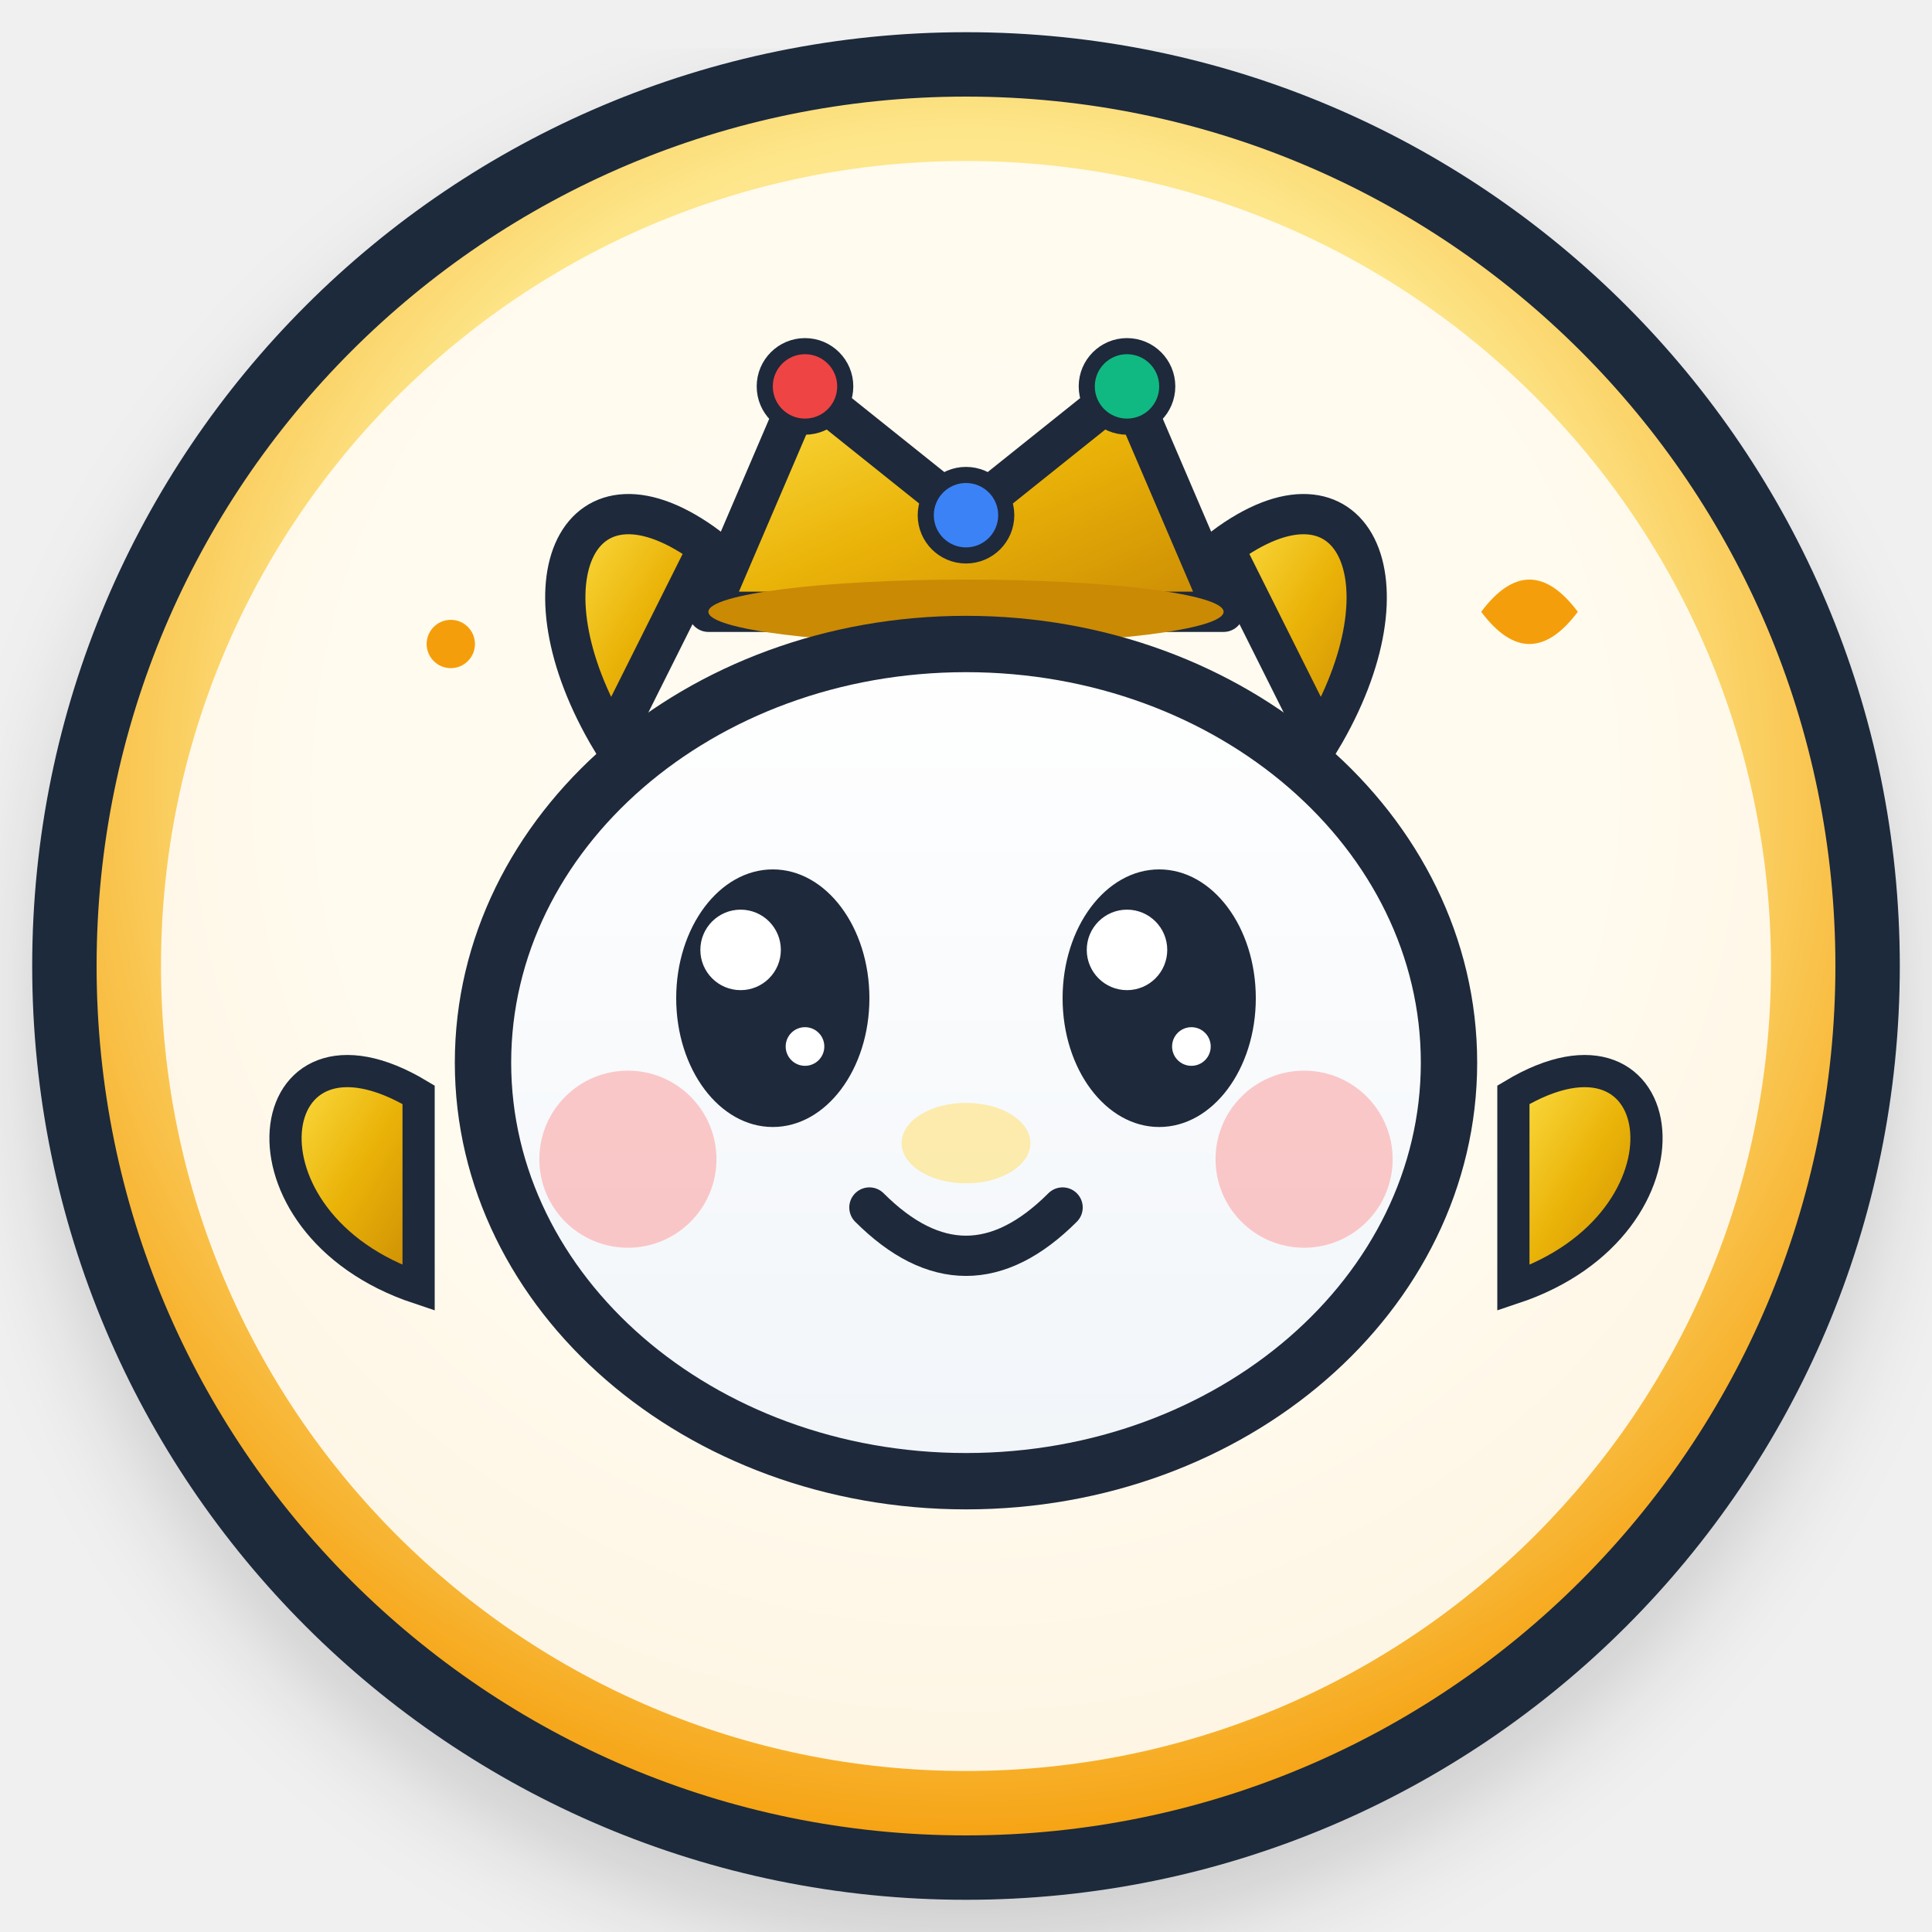
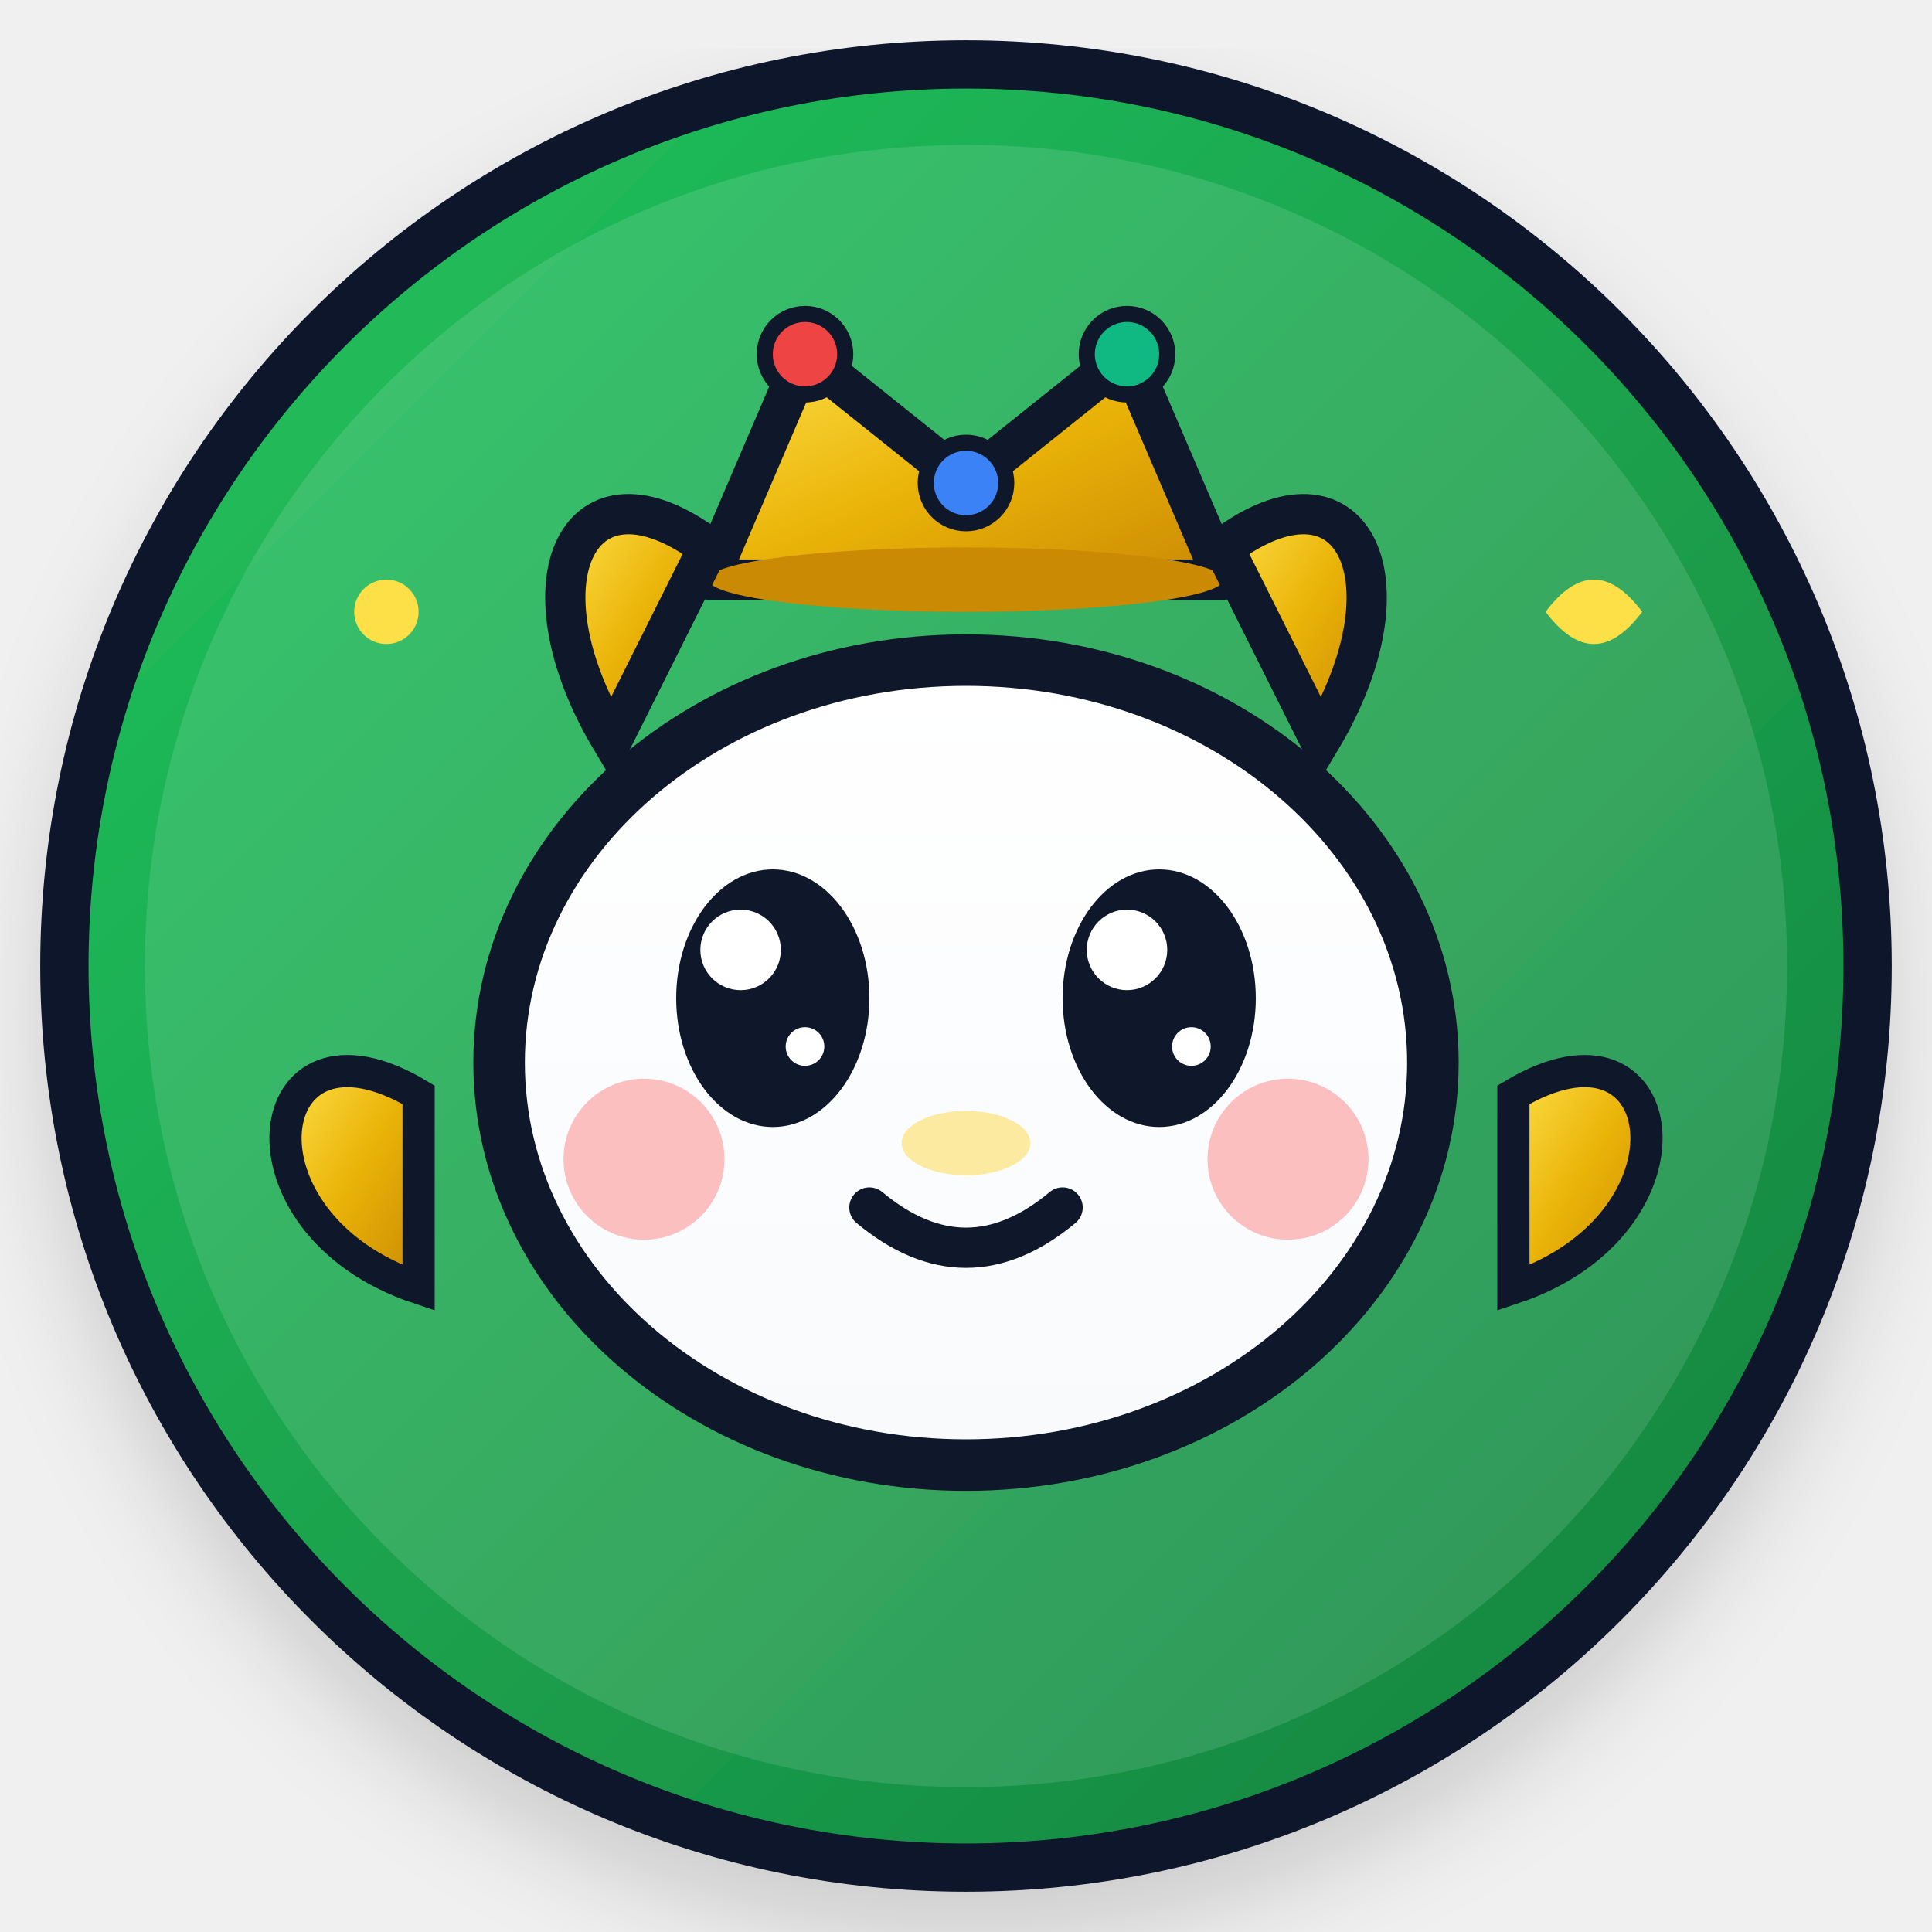
<svg xmlns="http://www.w3.org/2000/svg" viewBox="0 0 120 120" fill="none">
  <defs>
-     <radialGradient id="bgGlow" cx="50%" cy="40%" r="60%">
-       <stop offset="0%" stop-color="#FEF3C7" />
-       <stop offset="60%" stop-color="#FDE68A" />
-       <stop offset="100%" stop-color="#F59E0B" />
-     </radialGradient>
+     <linearGradient id="dragonGreenBg" x1="0%" y1="0%" x2="100%" y2="100%">
+       <stop offset="0%" stop-color="#22C55E" />
+       <stop offset="100%" stop-color="#15803D" />
+     </linearGradient>
    <linearGradient id="dragonWhite" x1="0%" y1="0%" x2="0%" y2="100%">
      <stop offset="0%" stop-color="#FFFFFF" />
-       <stop offset="100%" stop-color="#F1F5F9" />
+       <stop offset="100%" stop-color="#F8FAFC" />
    </linearGradient>
    <linearGradient id="crownGold" x1="0%" y1="0%" x2="100%" y2="100%">
      <stop offset="0%" stop-color="#FDE047" />
      <stop offset="50%" stop-color="#EAB308" />
      <stop offset="100%" stop-color="#CA8A04" />
    </linearGradient>
    <filter id="softShadow" x="-10%" y="-10%" width="120%" height="120%">
      <feDropShadow dx="0" dy="3" stdDeviation="3" flood-opacity="0.15" />
    </filter>
  </defs>
-   <circle cx="60" cy="60" r="56" fill="url(#bgGlow)" stroke="#1E293B" stroke-width="4" filter="url(#softShadow)" />
-   <circle cx="60" cy="60" r="50" fill="#FFFDF8" opacity="0.9" />
-   <g transform="translate(42, 16)">
-     <path d="M2 22 L8 8 L18 16 L28 8 L34 22 Z" fill="url(#crownGold)" stroke="#1E293B" stroke-width="2.5" stroke-linejoin="round" />
-     <circle cx="8" cy="8" r="2.5" fill="#EF4444" stroke="#1E293B" stroke-width="1" />
-     <circle cx="18" cy="16" r="2.5" fill="#3B82F6" stroke="#1E293B" stroke-width="1" />
-     <circle cx="28" cy="8" r="2.5" fill="#10B981" stroke="#1E293B" stroke-width="1" />
+   <circle cx="60" cy="60" r="56" fill="url(#dragonGreenBg)" stroke="#0F172A" stroke-width="3" filter="url(#softShadow)" />
+   <circle cx="60" cy="60" r="51" fill="#FFFFFF" opacity="0.12" />
+   <g transform="translate(42, 14)">
+     <path d="M2 22 L8 8 L18 16 L28 8 L34 22 Z" fill="url(#crownGold)" stroke="#0F172A" stroke-width="2.5" stroke-linejoin="round" />
+     <circle cx="8" cy="8" r="2.5" fill="#EF4444" stroke="#0F172A" stroke-width="1" />
+     <circle cx="18" cy="16" r="2.5" fill="#3B82F6" stroke="#0F172A" stroke-width="1" />
+     <circle cx="28" cy="8" r="2.5" fill="#10B981" stroke="#0F172A" stroke-width="1" />
    <ellipse cx="18" cy="22" rx="16" ry="2" fill="#CA8A04" />
  </g>
-   <path d="M38 46 C32 36, 36 28, 44 34 Z" fill="url(#crownGold)" stroke="#1E293B" stroke-width="2.5" />
-   <path d="M82 46 C88 36, 84 28, 76 34 Z" fill="url(#crownGold)" stroke="#1E293B" stroke-width="2.5" />
-   <ellipse cx="60" cy="66" rx="30" ry="26" fill="url(#dragonWhite)" stroke="#1E293B" stroke-width="3.5" />
-   <circle cx="39" cy="72" r="5.5" fill="#FCA5A5" opacity="0.6" />
-   <circle cx="81" cy="72" r="5.5" fill="#FCA5A5" opacity="0.6" />
+   <path d="M38 46 C32 36, 36 28, 44 34 Z" fill="url(#crownGold)" stroke="#0F172A" stroke-width="2.5" />
+   <path d="M82 46 C88 36, 84 28, 76 34 Z" fill="url(#crownGold)" stroke="#0F172A" stroke-width="2.5" />
+   <ellipse cx="60" cy="66" rx="29" ry="25" fill="url(#dragonWhite)" stroke="#0F172A" stroke-width="3.2" />
+   <circle cx="40" cy="72" r="5" fill="#FCA5A5" opacity="0.7" />
+   <circle cx="80" cy="72" r="5" fill="#FCA5A5" opacity="0.7" />
  <g>
-     <ellipse cx="48" cy="62" rx="6" ry="8" fill="#1E293B" />
+     <ellipse cx="48" cy="62" rx="6" ry="8" fill="#0F172A" />
    <circle cx="46" cy="59" r="2.5" fill="#FFFFFF" />
    <circle cx="50" cy="65" r="1.2" fill="#FFFFFF" />
  </g>
  <g>
-     <ellipse cx="72" cy="62" rx="6" ry="8" fill="#1E293B" />
+     <ellipse cx="72" cy="62" rx="6" ry="8" fill="#0F172A" />
    <circle cx="70" cy="59" r="2.5" fill="#FFFFFF" />
    <circle cx="74" cy="65" r="1.2" fill="#FFFFFF" />
  </g>
-   <ellipse cx="60" cy="71" rx="4" ry="2.5" fill="#FDE68A" opacity="0.7" />
-   <path d="M54 75 Q60 81 66 75" stroke="#1E293B" stroke-width="2.5" stroke-linecap="round" fill="none" />
-   <path d="M26 68 C16 62, 14 76, 26 80 Z" fill="url(#crownGold)" stroke="#1E293B" stroke-width="2" />
-   <path d="M94 68 C104 62, 106 76, 94 80 Z" fill="url(#crownGold)" stroke="#1E293B" stroke-width="2" />
-   <path d="M92 38 Q95 34 98 38 Q95 42 92 38 Z" fill="#F59E0B" />
-   <circle cx="28" cy="40" r="1.5" fill="#F59E0B" />
+   <ellipse cx="60" cy="71" rx="4" ry="2" fill="#FDE68A" opacity="0.8" />
+   <path d="M54 75 Q60 80 66 75" stroke="#0F172A" stroke-width="2.5" stroke-linecap="round" fill="none" />
+   <path d="M26 68 C16 62, 14 76, 26 80 Z" fill="url(#crownGold)" stroke="#0F172A" stroke-width="2" />
+   <path d="M94 68 C104 62, 106 76, 94 80 Z" fill="url(#crownGold)" stroke="#0F172A" stroke-width="2" />
+   <path d="M96 38 Q99 34 102 38 Q99 42 96 38 Z" fill="#FDE047" />
+   <circle cx="24" cy="38" r="2" fill="#FDE047" />
</svg>
